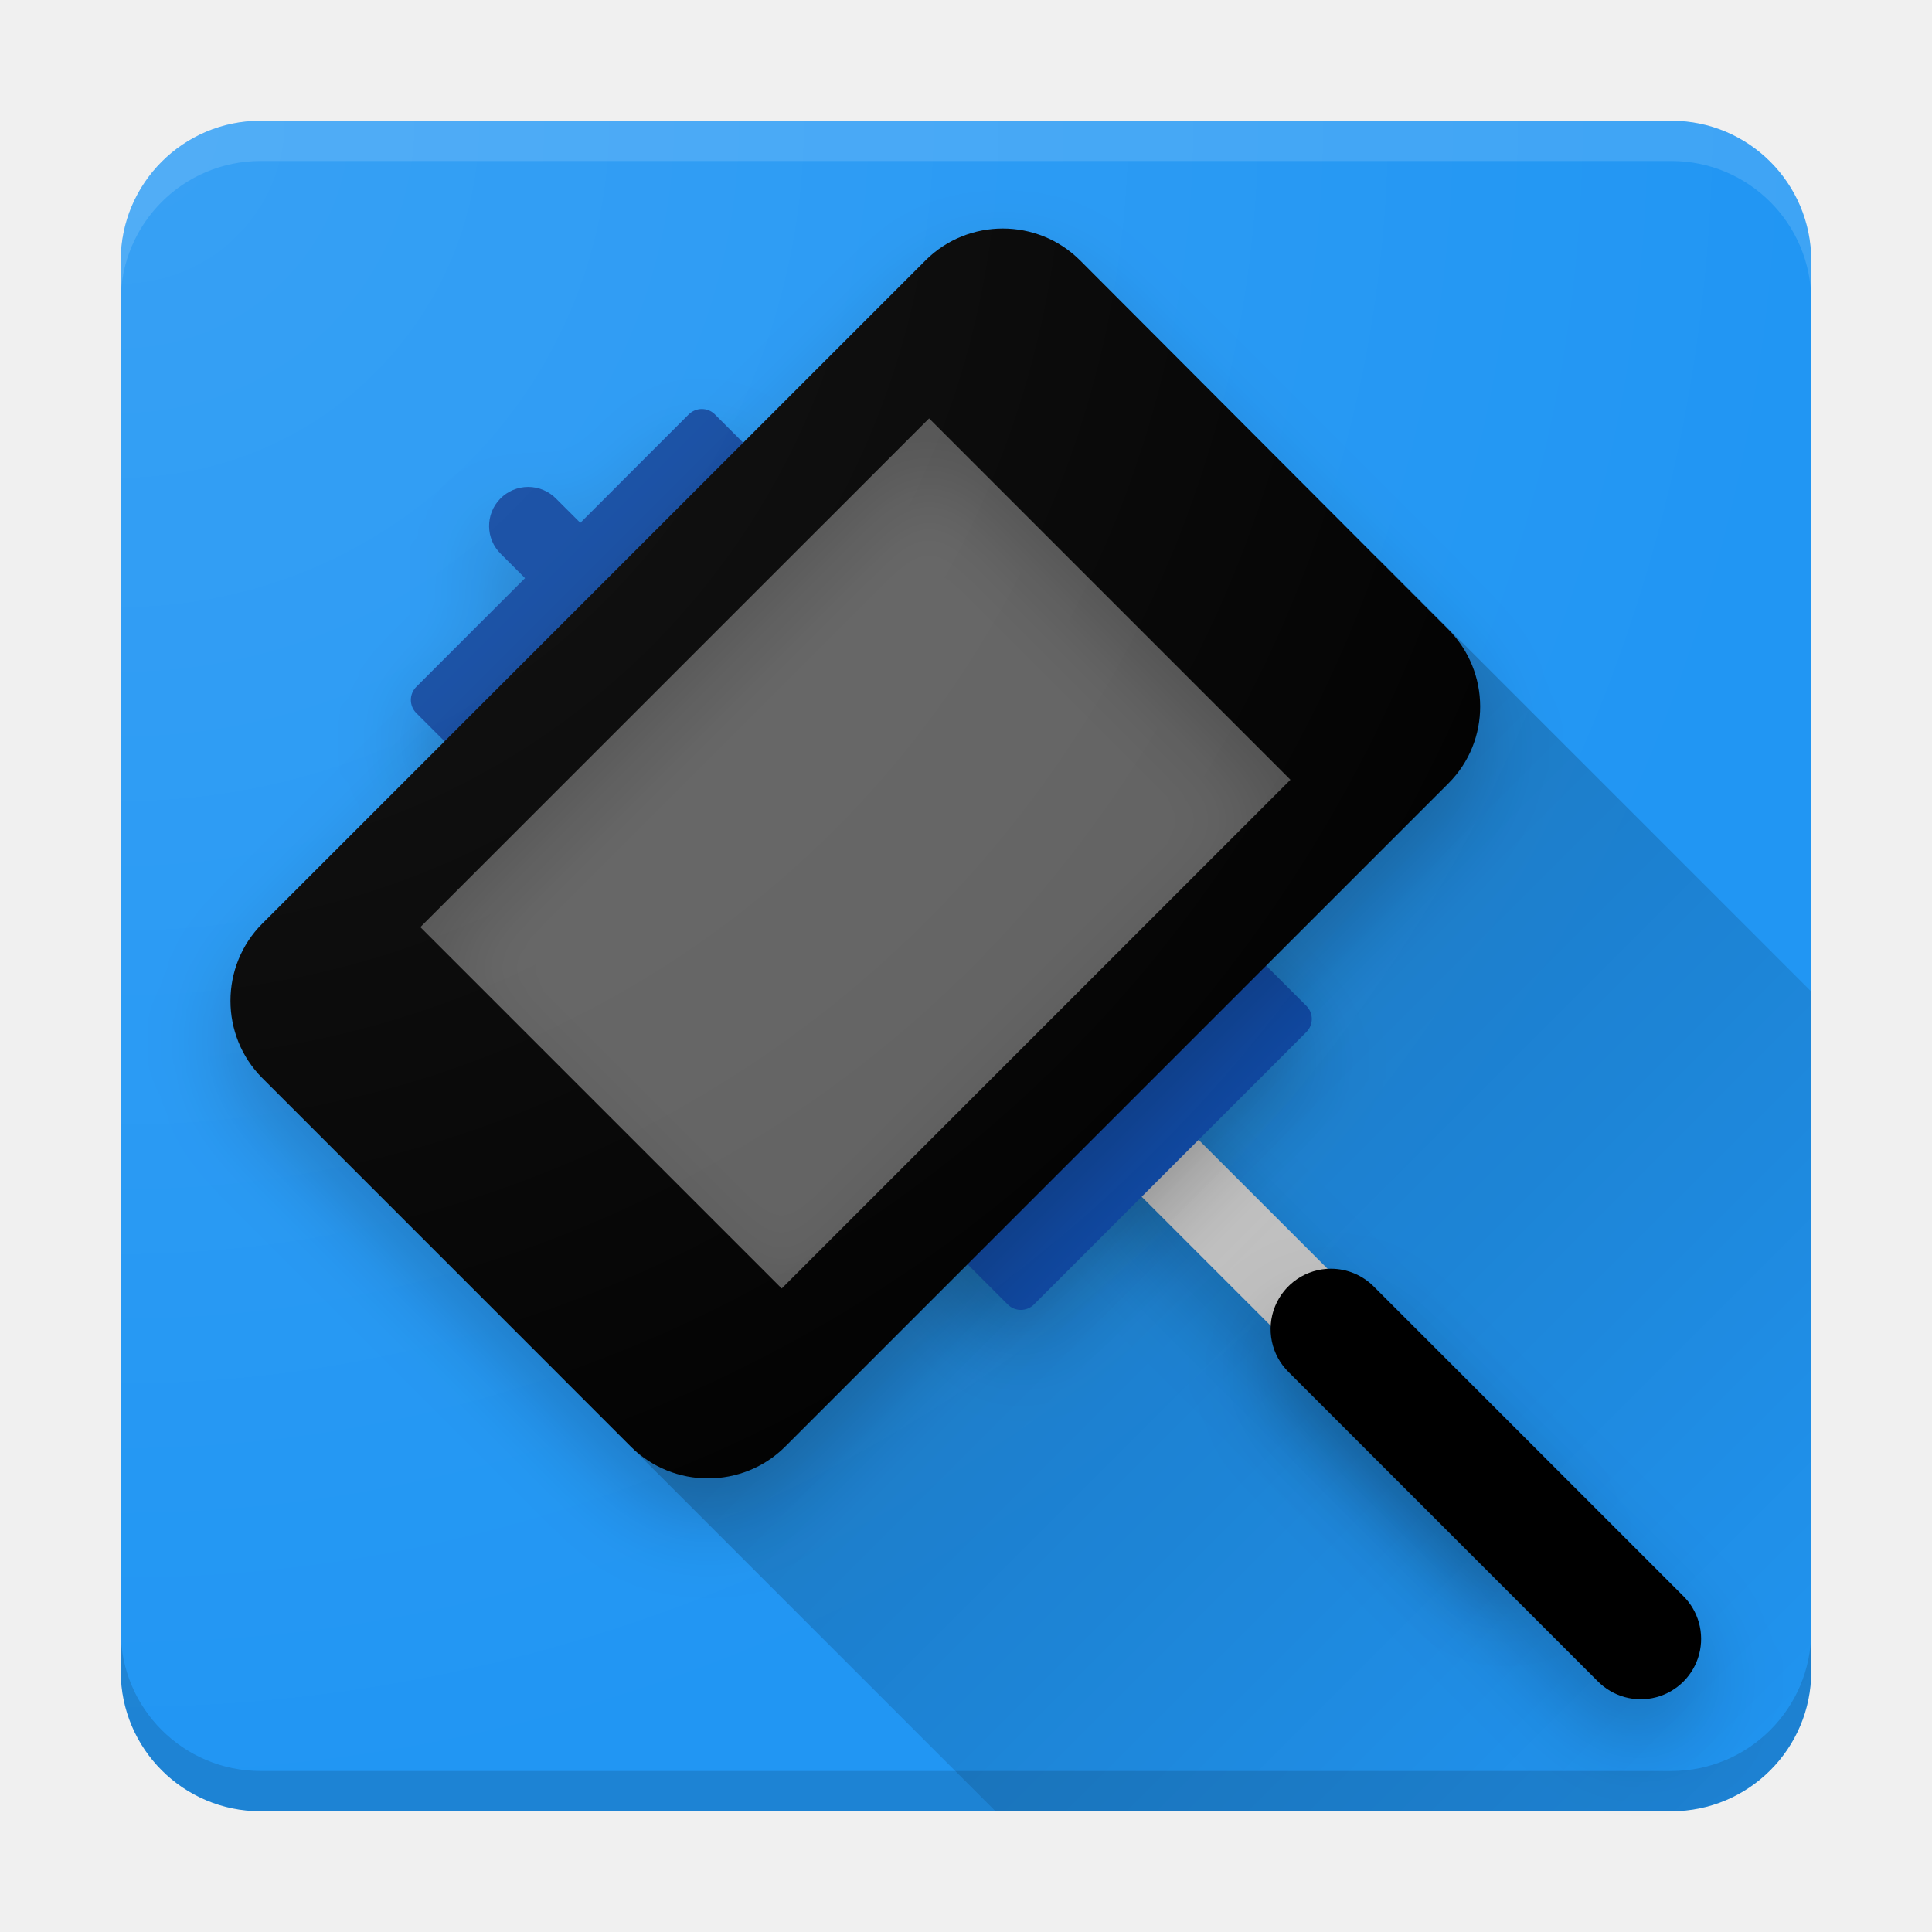
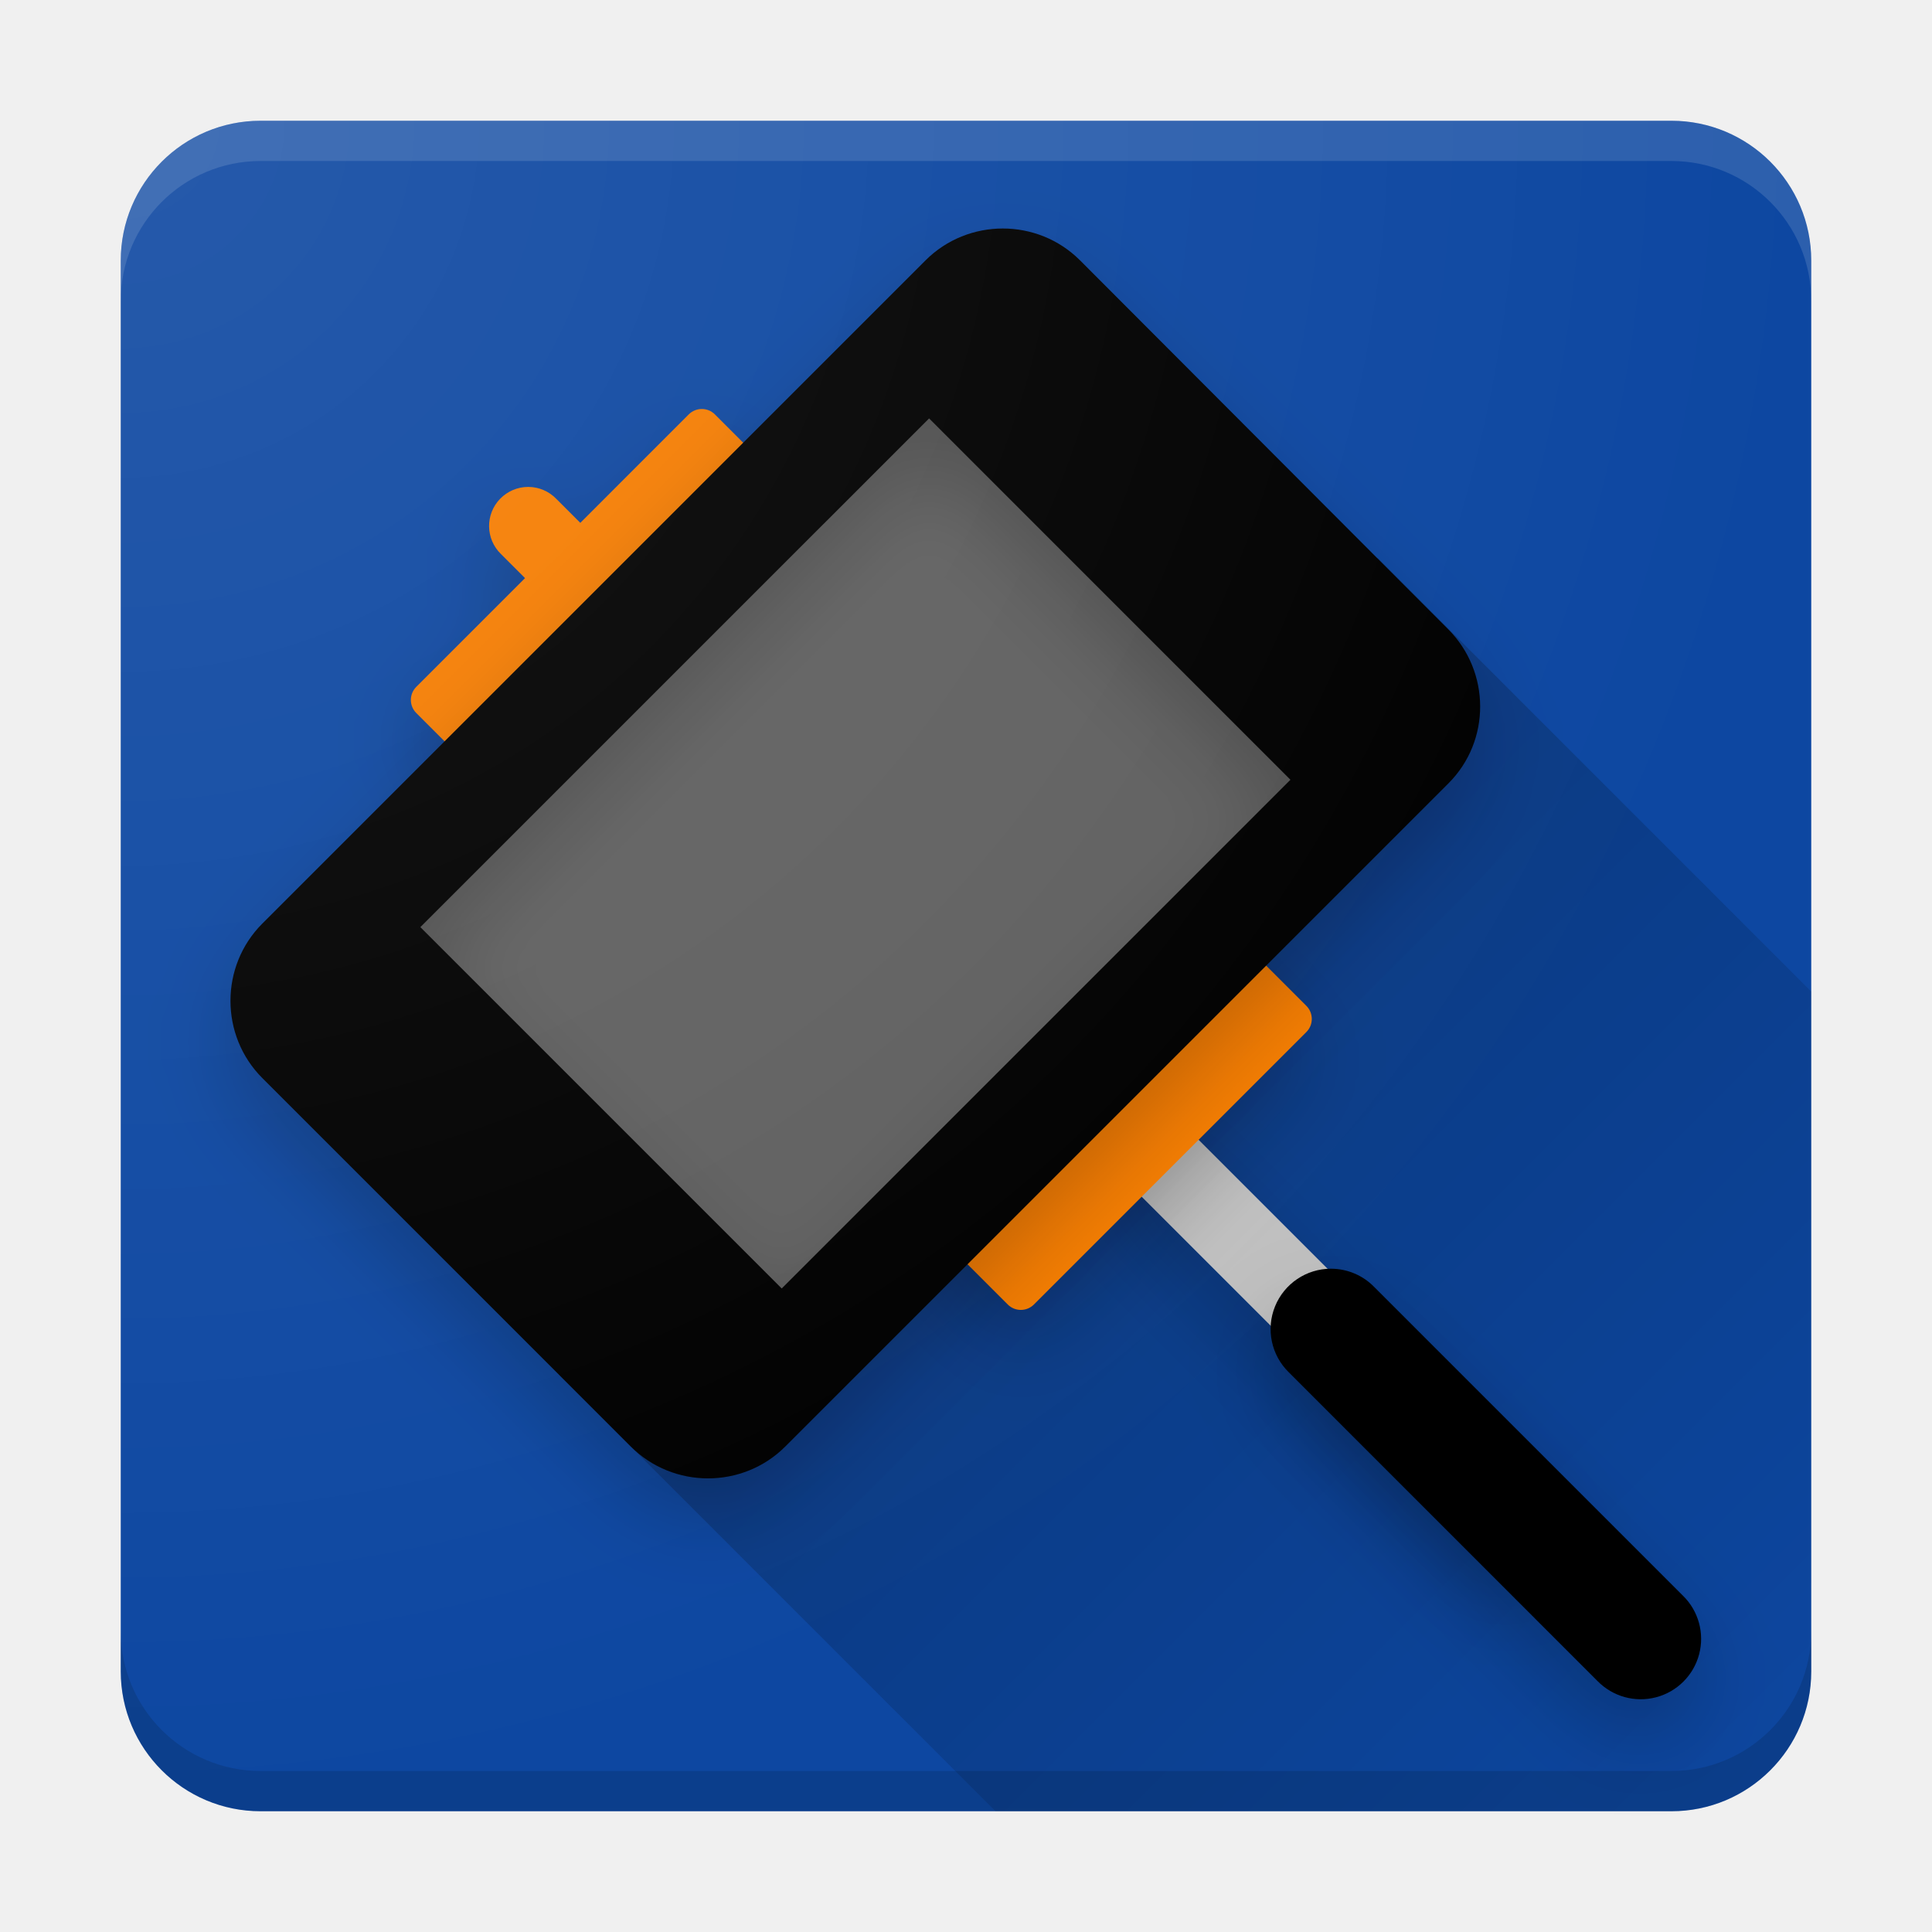
<svg xmlns="http://www.w3.org/2000/svg" xmlns:xlink="http://www.w3.org/1999/xlink" height="192" viewBox="0 0 192 192" width="192" id="svg4136" version="1.1" style="fill:#000000">
  <defs id="defs4144">
    <linearGradient id="linearGradient5439">
      <stop style="stop-color:#ffffff;stop-opacity:0.102" offset="0" id="stop5441" />
      <stop style="stop-color:#ffffff;stop-opacity:0;" offset="1" id="stop5443" />
    </linearGradient>
    <linearGradient id="linearGradient5255">
      <stop style="stop-color:#000000;stop-opacity:0.2" offset="0" id="stop5257" />
      <stop style="stop-color:#000000;stop-opacity:0;" offset="1" id="stop5259" />
    </linearGradient>
    <filter style="color-interpolation-filters:sRGB;" id="filter5009" x="-1" y="-1" width="3" height="3">
      <feFlood flood-opacity="0.2" flood-color="rgb(0,0,0)" result="flood" id="feFlood5011" />
      <feComposite in="flood" in2="SourceGraphic" operator="in" result="composite1" id="feComposite5013" />
      <feGaussianBlur in="composite1" stdDeviation="4" result="blur" id="feGaussianBlur5015" />
      <feOffset dx="-1.97065e-015" dy="4" result="offset" id="feOffset5017" />
      <feComposite in="SourceGraphic" in2="offset" operator="over" result="composite2" id="feComposite5019" />
    </filter>
    <linearGradient xlink:href="#linearGradient5255" id="linearGradient5261" x1="102.856" y1="102.847" x2="180.001" y2="179.992" gradientUnits="userSpaceOnUse" />
    <filter style="color-interpolation-filters:sRGB;" id="filter5412" x="-1" y="-1" width="3" height="3">
      <feFlood flood-opacity="0.2" flood-color="rgb(0,0,0)" result="flood" id="feFlood5414" />
      <feComposite in="flood" in2="SourceGraphic" operator="in" result="composite1" id="feComposite5416" />
      <feGaussianBlur in="composite1" stdDeviation="4" result="blur" id="feGaussianBlur5418" />
      <feOffset dx="-1.97065e-015" dy="4" result="offset" id="feOffset5420" />
      <feComposite in="SourceGraphic" in2="offset" operator="over" result="composite2" id="feComposite5422" />
    </filter>
    <radialGradient xlink:href="#linearGradient5439" id="radialGradient5445" cx="12.08" cy="12.035" fx="12.08" fy="12.035" r="84" gradientUnits="userSpaceOnUse" gradientTransform="matrix(0,1.990842,-1.997526,0,36.12035,-12.01308)" />
  </defs>
-   <path style="fill:#2196f3;fill-opacity:1;stroke:none;stroke-width:20.843;stroke-linecap:round;stroke-linejoin:round;stroke-miterlimit:4;stroke-dasharray:none;stroke-opacity:1;" d="M 25.896,12 A 13.897,13.897 0 0 0 12,25.896 L 12,166.104 A 13.897,13.897 0 0 0 25.896,180 L 166.104,180 A 13.897,13.897 0 0 0 180,166.104 l 10e-8,-140.208 A 13.897,13.897 0 0 0 166.104,12 l -140.208,-4e-8 z" id="rect4265" />
+   <path style="fill:#0d47a1;fill-opacity:1;stroke:none;stroke-width:20.843;stroke-linecap:round;stroke-linejoin:round;stroke-miterlimit:4;stroke-dasharray:none;stroke-opacity:1" d="M 25.896,12 A 13.897,13.897 0 0 0 12,25.896 L 12,166.104 A 13.897,13.897 0 0 0 25.896,180 L 166.104,180 A 13.897,13.897 0 0 0 180,166.104 l 10e-8,-140.208 A 13.897,13.897 0 0 0 166.104,12 l -140.208,-4e-8 z" id="rect4265" />
  <path style="fill:#ffffff;fill-opacity:0.129;stroke:none;stroke-width:20.843;stroke-linecap:round;stroke-linejoin:round;stroke-miterlimit:4;stroke-dasharray:none;stroke-opacity:1;" d="M 25.896,12 A 13.897,13.897 0 0 0 12,25.896 l 0,4 A 13.897,13.897 0 0 1 25.896,16 l 140.207,3e-8 a 13.897,13.897 0 0 1 13.896,13.896 l 0,-4 A 13.897,13.897 0 0 0 166.104,12 l -140.207,3e-8 z" id="rect4265-2" />
  <path style="fill:#000000;fill-opacity:0.129;stroke:none;stroke-width:20.843;stroke-linecap:round;stroke-linejoin:round;stroke-miterlimit:4;stroke-dasharray:none;stroke-opacity:1;" d="m 12,162.104 0,4 A 13.897,13.897 0 0 0 25.896,180 l 140.207,0 a 13.897,13.897 0 0 0 13.896,-13.896 l 0,-4 A 13.897,13.897 0 0 1 166.104,176 L 25.896,176 A 13.897,13.897 0 0 1 12,162.104 Z" id="rect4265-4" />
  <path style="fill:url(#linearGradient5261);fill-opacity:1;stroke:none;stroke-width:20.843;stroke-linecap:round;stroke-linejoin:round;stroke-miterlimit:4;stroke-dasharray:none;stroke-opacity:1;" d="M 136.908,55.447 55.643,136.711 98.932,180 l 67.172,0 a 13.897,13.897 0 0 0 13.896,-13.895 l 0,-67.566 -43.092,-43.092 z" id="rect4265-48" />
  <path style="color:#000000;font-style:normal;font-variant:normal;font-weight:normal;font-stretch:normal;font-size:medium;line-height:normal;font-family:sans-serif;text-indent:0;text-align:start;text-decoration:none;text-decoration-line:none;text-decoration-style:solid;text-decoration-color:#000000;letter-spacing:normal;word-spacing:normal;text-transform:none;direction:ltr;block-progression:tb;writing-mode:lr-tb;baseline-shift:baseline;text-anchor:start;white-space:normal;clip-rule:nonzero;display:inline;overflow:visible;visibility:visible;opacity:1;isolation:auto;mix-blend-mode:normal;color-interpolation:sRGB;color-interpolation-filters:linearRGB;solid-color:#000000;solid-opacity:1;fill:#c0c0c0;fill-opacity:1;fill-rule:evenodd;stroke:none;stroke-width:8;stroke-linecap:butt;stroke-linejoin:miter;stroke-miterlimit:4;stroke-dasharray:none;stroke-dashoffset:0;stroke-opacity:1;color-rendering:auto;image-rendering:auto;shape-rendering:auto;text-rendering:auto;enable-background:accumulate;filter:url(#filter5009)" d="m 113.876,108.033 -5.656,5.656 41.428,41.428 5.656,-5.656 -41.428,-41.428 z" id="path4206" />
  <path style="color:#000000;font-style:normal;font-variant:normal;font-weight:normal;font-stretch:normal;font-size:medium;line-height:normal;font-family:sans-serif;text-indent:0;text-align:start;text-decoration:none;text-decoration-line:none;text-decoration-style:solid;text-decoration-color:#000000;letter-spacing:normal;word-spacing:normal;text-transform:none;direction:ltr;block-progression:tb;writing-mode:lr-tb;baseline-shift:baseline;text-anchor:start;white-space:normal;clip-rule:nonzero;display:inline;overflow:visible;visibility:visible;opacity:1;isolation:auto;mix-blend-mode:normal;color-interpolation:sRGB;color-interpolation-filters:linearRGB;solid-color:#000000;solid-opacity:1;fill:#000000;fill-opacity:1;fill-rule:evenodd;stroke:none;stroke-width:12;stroke-linecap:round;stroke-linejoin:miter;stroke-miterlimit:4;stroke-dasharray:none;stroke-dashoffset:0;stroke-opacity:1;color-rendering:auto;image-rendering:auto;shape-rendering:auto;text-rendering:auto;enable-background:accumulate;filter:url(#filter5412)" d="m 132.268,126.083 a 6.001,6.001 0 0 0 -4.18,10.303 l 30.67,30.672 a 6.001,6.001 0 1 0 8.486,-8.486 l -30.672,-30.67 a 6.001,6.001 0 0 0 -4.305,-1.818 z" id="path4204" />
-   <path style="color:#000000;font-style:normal;font-variant:normal;font-weight:normal;font-stretch:normal;font-size:medium;line-height:normal;font-family:sans-serif;text-indent:0;text-align:start;text-decoration:none;text-decoration-line:none;text-decoration-style:solid;text-decoration-color:#000000;letter-spacing:normal;word-spacing:normal;text-transform:none;direction:ltr;block-progression:tb;writing-mode:lr-tb;baseline-shift:baseline;text-anchor:start;white-space:normal;clip-rule:nonzero;display:inline;overflow:visible;visibility:visible;opacity:1;isolation:auto;mix-blend-mode:normal;color-interpolation:sRGB;color-interpolation-filters:linearRGB;solid-color:#000000;solid-opacity:1;fill:#0d47a1;fill-opacity:1;fill-rule:evenodd;stroke:none;stroke-width:7.768;stroke-linecap:round;stroke-linejoin:miter;stroke-miterlimit:4;stroke-dasharray:none;stroke-dashoffset:0;stroke-opacity:1;color-rendering:auto;image-rendering:auto;shape-rendering:auto;text-rendering:auto;enable-background:accumulate;filter:url(#filter5009)" d="m 49.702,49.569 a 3.884,3.884 0 0 0 0.081,5.49 l 2.393,2.393 -10.805,10.805 a 1.842,1.842 0 0 0 0,2.605 L 100.147,129.638 a 1.842,1.842 0 0 0 2.605,0 l 27.073,-27.073 a 1.842,1.842 0 0 0 0,-2.605 L 71.049,41.185 a 1.842,1.842 0 0 0 -2.605,1e-8 L 57.67,51.96 55.276,49.567 a 3.884,3.884 0 0 0 -5.574,0.003 z" id="path4210" />
+   <path style="color:#000000;font-style:normal;font-variant:normal;font-weight:normal;font-stretch:normal;font-size:medium;line-height:normal;font-family:sans-serif;text-indent:0;text-align:start;text-decoration:none;text-decoration-line:none;text-decoration-style:solid;text-decoration-color:#000000;letter-spacing:normal;word-spacing:normal;text-transform:none;direction:ltr;block-progression:tb;writing-mode:lr-tb;baseline-shift:baseline;text-anchor:start;white-space:normal;clip-rule:nonzero;display:inline;overflow:visible;visibility:visible;opacity:1;isolation:auto;mix-blend-mode:normal;color-interpolation:sRGB;color-interpolation-filters:linearRGB;solid-color:#000000;solid-opacity:1;fill:#f57c00;fill-opacity:1;fill-rule:evenodd;stroke:none;stroke-width:7.768;stroke-linecap:round;stroke-linejoin:miter;stroke-miterlimit:4;stroke-dasharray:none;stroke-dashoffset:0;stroke-opacity:1;color-rendering:auto;image-rendering:auto;shape-rendering:auto;text-rendering:auto;enable-background:accumulate;filter:url(#filter5009)" d="m 49.702,49.569 a 3.884,3.884 0 0 0 0.081,5.49 l 2.393,2.393 -10.805,10.805 a 1.842,1.842 0 0 0 0,2.605 L 100.147,129.638 a 1.842,1.842 0 0 0 2.605,0 l 27.073,-27.073 a 1.842,1.842 0 0 0 0,-2.605 L 71.049,41.185 a 1.842,1.842 0 0 0 -2.605,1e-8 L 57.67,51.96 55.276,49.567 a 3.884,3.884 0 0 0 -5.574,0.003 z" id="path4210" />
  <rect style="fill:#606060;fill-opacity:1;stroke:none;stroke-opacity:1;" id="rect4148" width="62.141" height="98.057" x="89.006" y="-49.161" transform="matrix(0.7071068,0.7071068,-0.7071068,0.7071068,0,0)" />
  <path style="color:#000000;font-style:normal;font-variant:normal;font-weight:normal;font-stretch:normal;font-size:medium;line-height:normal;font-family:sans-serif;text-indent:0;text-align:start;text-decoration:none;text-decoration-line:none;text-decoration-style:solid;text-decoration-color:#000000;letter-spacing:normal;word-spacing:normal;text-transform:none;direction:ltr;block-progression:tb;writing-mode:lr-tb;baseline-shift:baseline;text-anchor:start;white-space:normal;clip-rule:nonzero;display:inline;overflow:visible;visibility:visible;opacity:1;isolation:auto;mix-blend-mode:normal;color-interpolation:sRGB;color-interpolation-filters:linearRGB;solid-color:#000000;solid-opacity:1;fill-opacity:1;fill-rule:nonzero;stroke:none;stroke-width:1;stroke-linecap:butt;stroke-linejoin:miter;stroke-miterlimit:4;stroke-dasharray:none;stroke-dashoffset:0;stroke-opacity:1;color-rendering:auto;image-rendering:auto;shape-rendering:auto;text-rendering:auto;enable-background:accumulate;filter:url(#filter5009)" d="m 99.657,22.708 c -2.783,-5.17e-6 -5.567,1.056 -7.678,3.166 L 26.069,91.784 c -4.221,4.221 -4.221,11.133 0,15.354 l 36.617,36.617 c 4.221,4.221 11.133,4.221 15.354,0 L 143.95,77.844 c 4.221,-4.221 4.183,-11.098 -0.035,-15.316 l -36.58,-36.654 -0.002,0 c -2.11,-2.11 -4.892,-3.166 -7.676,-3.166 z M 92.333,41.581 128.243,77.491 77.686,128.047 41.776,92.137 92.333,41.581 Z" id="path4161" />
  <path style="fill:url(#radialGradient5445);fill-opacity:1;stroke:none;stroke-width:20.843;stroke-linecap:round;stroke-linejoin:round;stroke-miterlimit:4;stroke-dasharray:none;stroke-opacity:1" d="m 25.896,12 a 13.897,13.897 0 0 0 -13.896,13.896 l 0,140.208 A 13.897,13.897 0 0 0 25.896,180 L 166.104,180 A 13.897,13.897 0 0 0 180,166.104 l 10e-8,-140.208 A 13.897,13.897 0 0 0 166.104,12 l -140.208,-4e-8 z" id="rect4265-6" />
</svg>
